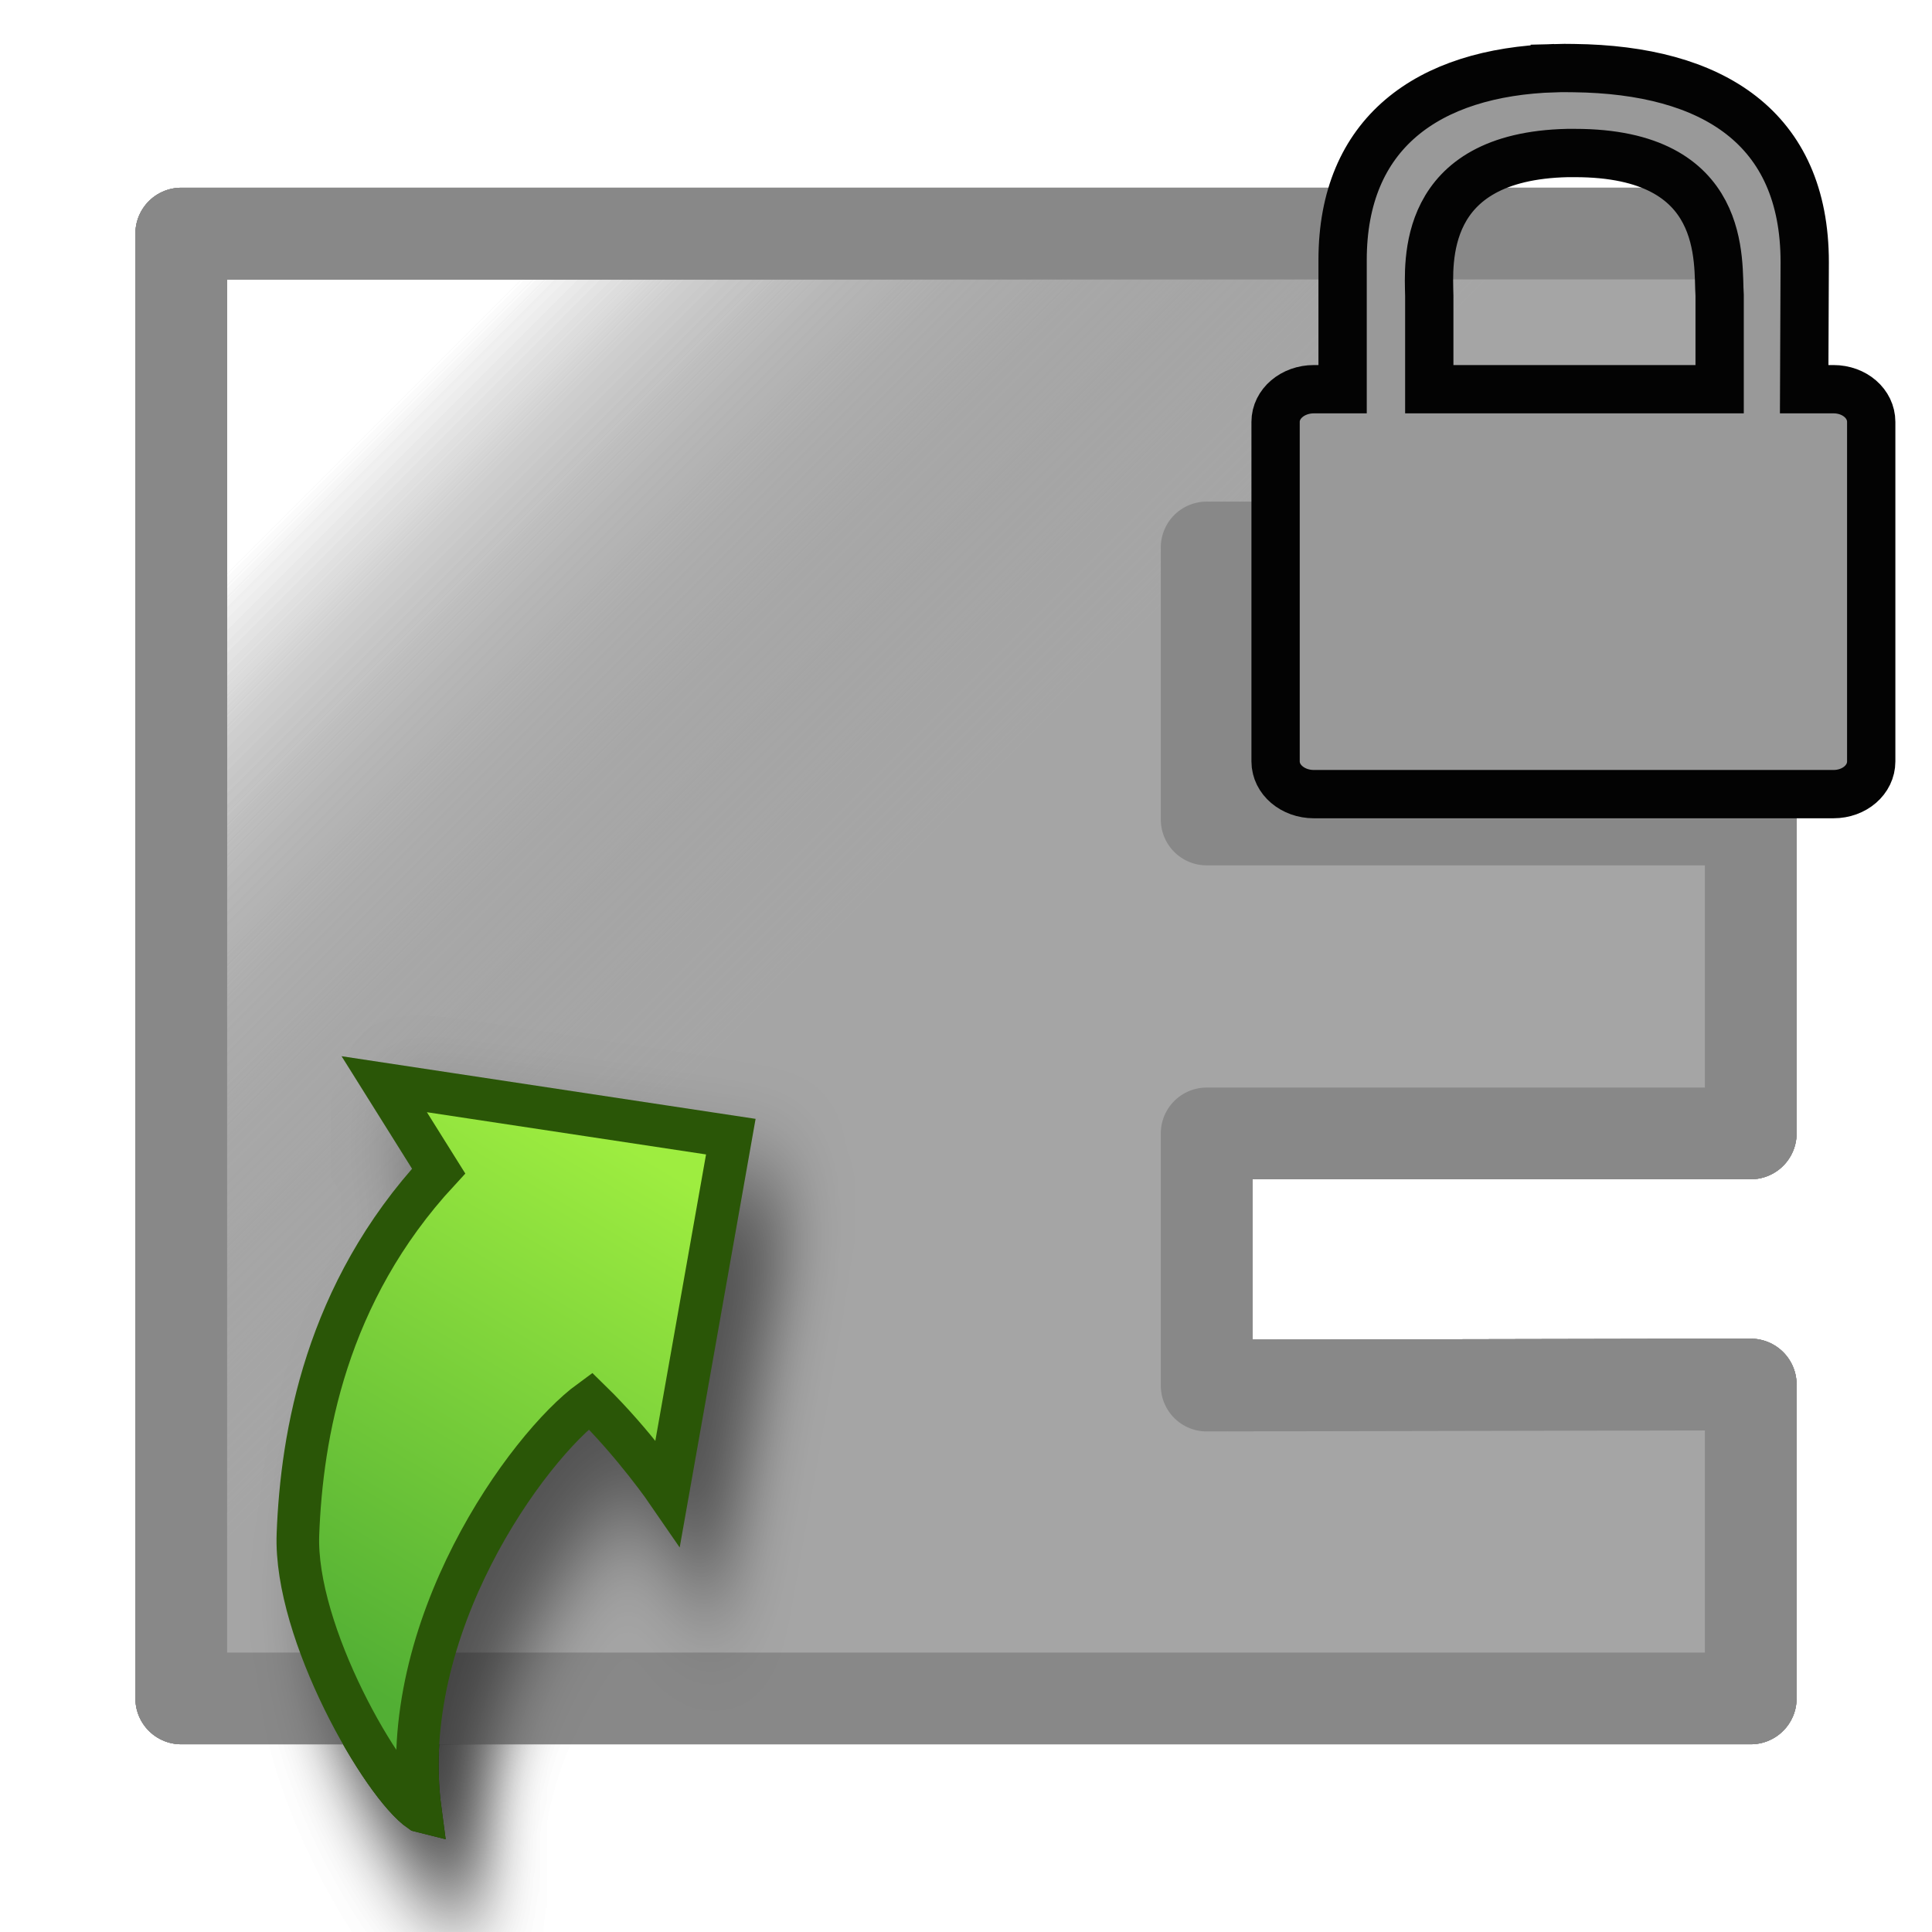
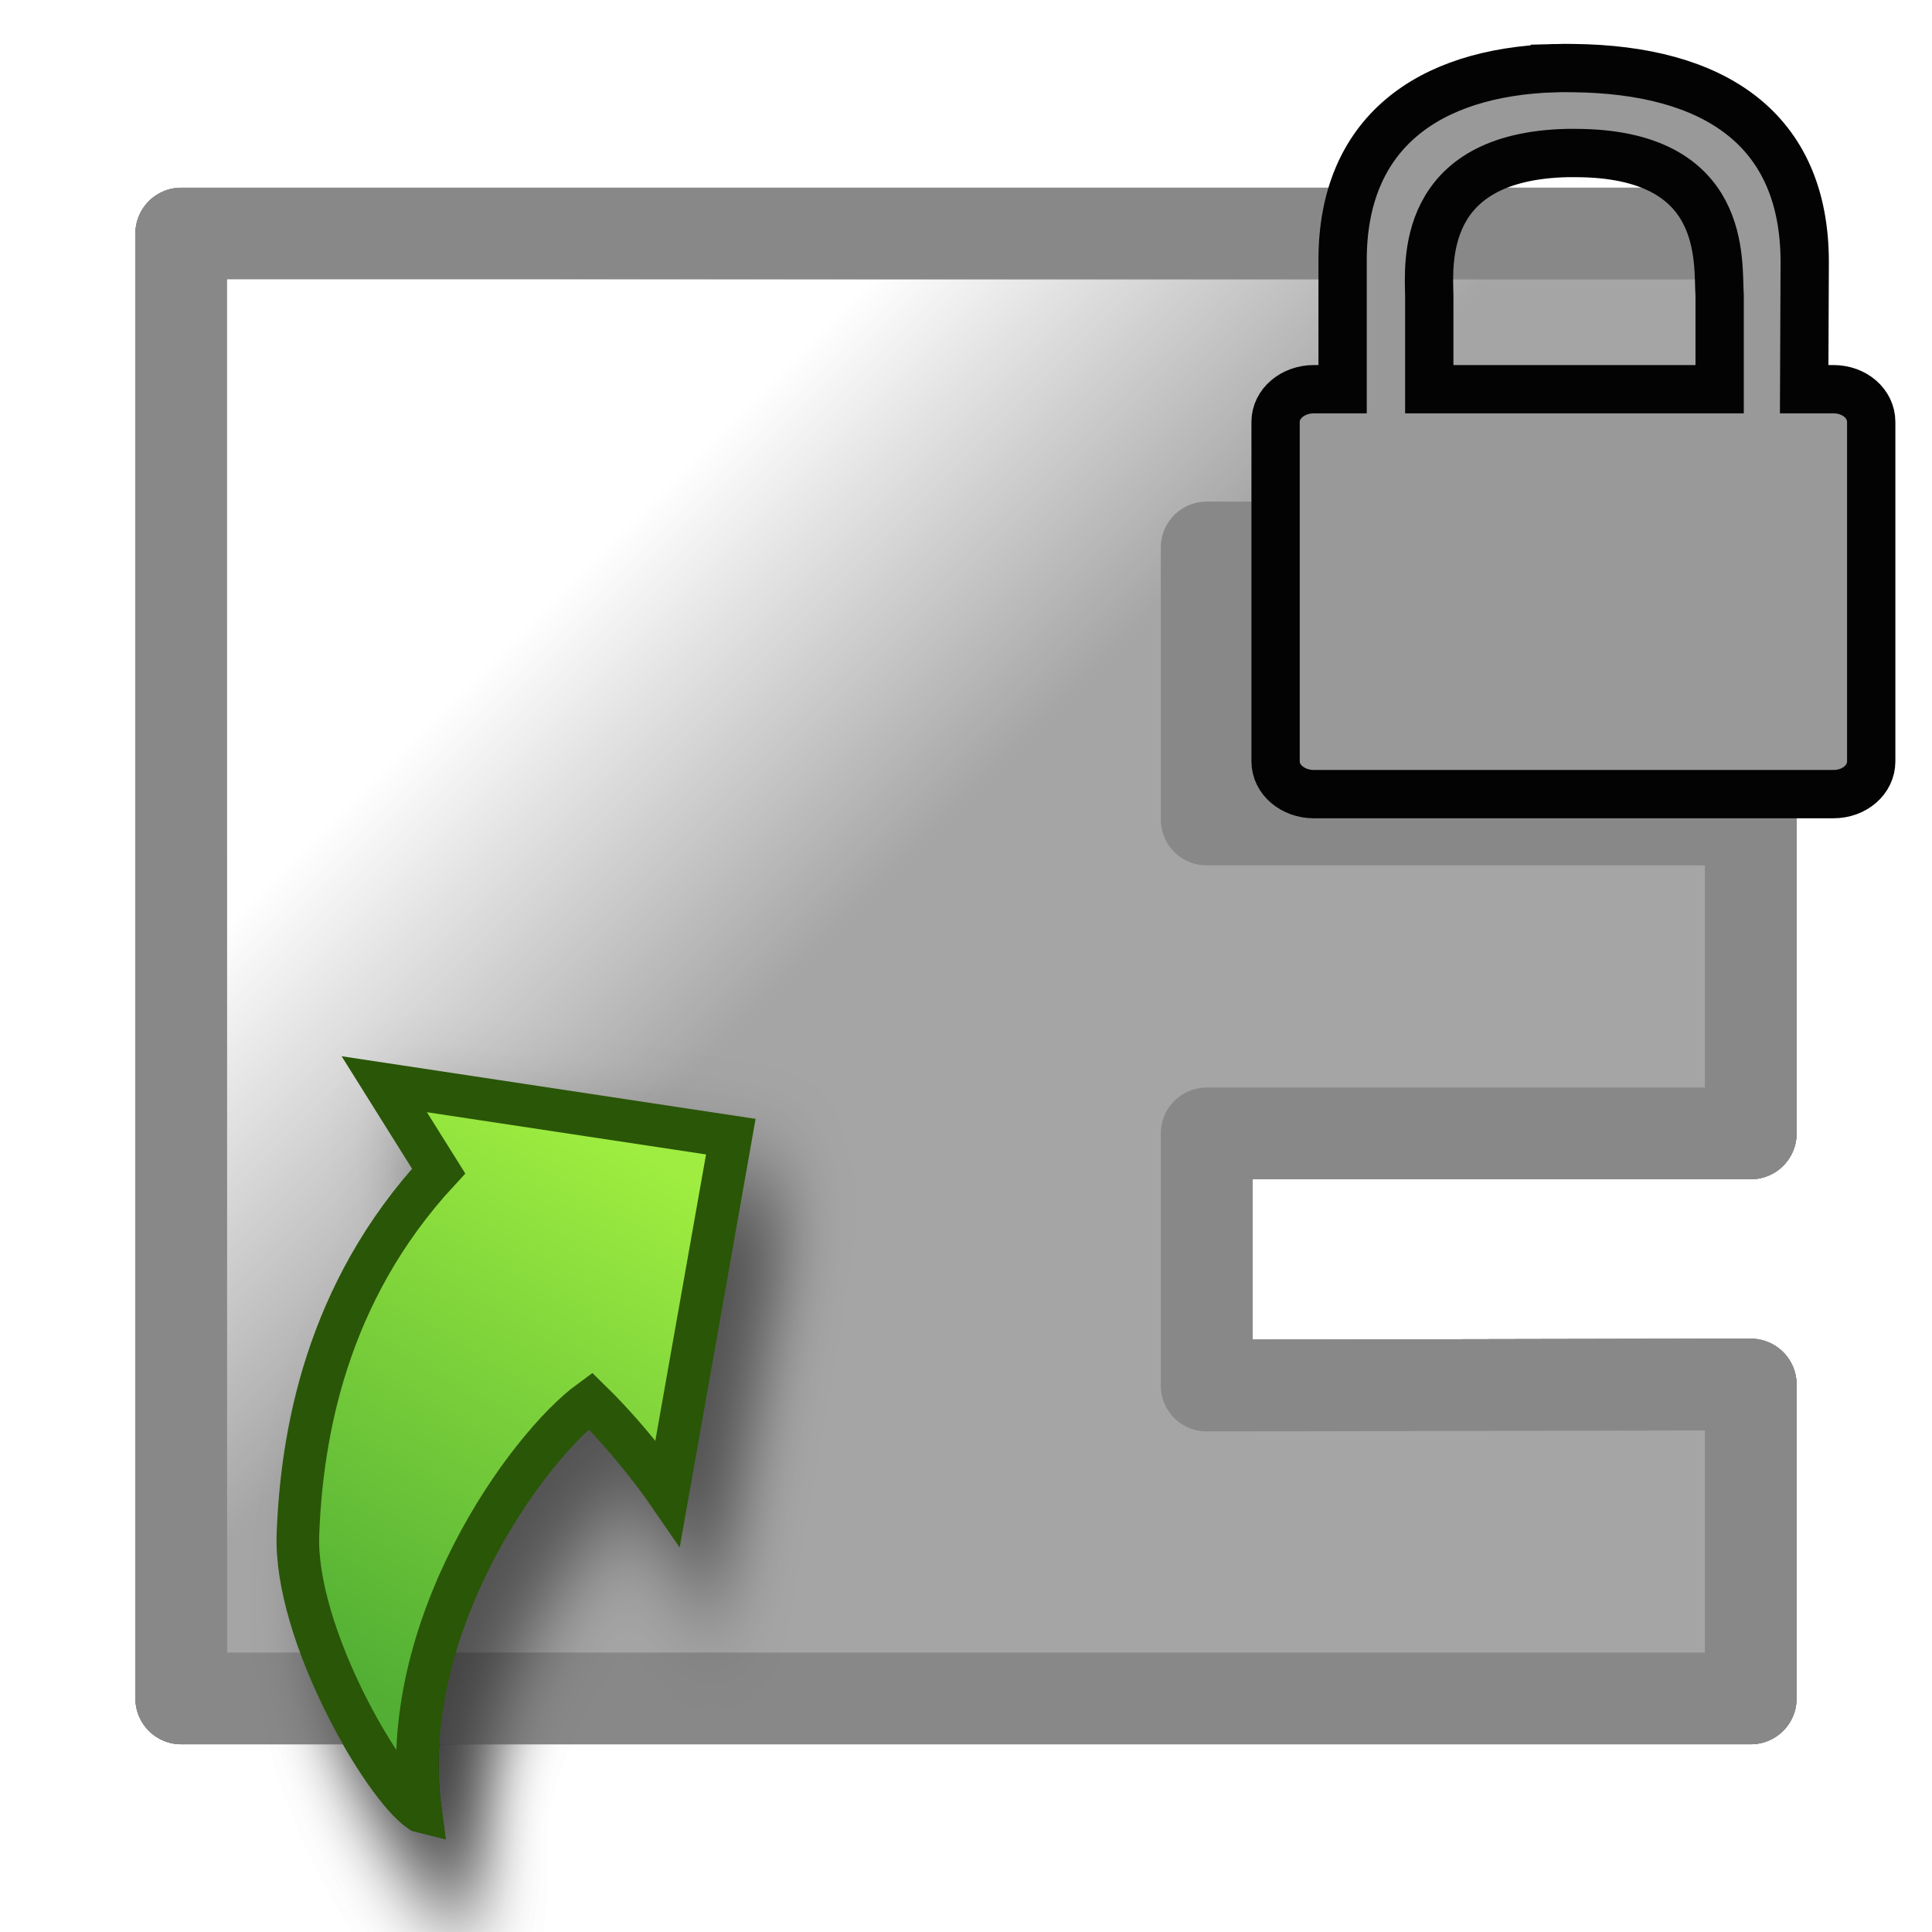
<svg xmlns="http://www.w3.org/2000/svg" height="100mm" viewBox="0 0 100 100" width="100mm">
  <filter id="a" color-interpolation-filters="sRGB">
    <feColorMatrix values="0.4 0.4 0.4 0 0 0.4 0.4 0.4 0 0 0.4 0.4 0.4 0 0 0 0 0 1 0" />
  </filter>
  <linearGradient id="b" gradientUnits="userSpaceOnUse" x1="47.971" x2="22.902" y1="240.499" y2="215.431">
    <stop offset="0" stop-color="#009eff" />
-     <stop offset="1" stop-color="#009eff" stop-opacity="0" />
+     <stop offset="1" stop-color="#fff" />
  </linearGradient>
  <filter id="c" color-interpolation-filters="sRGB">
    <feColorMatrix values="0.4 0.4 0.4 0 0 0.4 0.4 0.4 0 0 0.4 0.4 0.4 0 0 0 0 0 1 0" />
  </filter>
  <linearGradient id="d" gradientTransform="matrix(.7756498 0 0 .5834393 15.16644 3.37017)" gradientUnits="userSpaceOnUse" x1="32.349" x2="7.691" y1="71.676" y2="137.73">
    <stop offset="0" stop-color="#9eed40" />
    <stop offset="1" stop-color="#52af34" />
  </linearGradient>
  <filter id="e" color-interpolation-filters="sRGB">
    <feFlood flood-opacity=".498" result="flood" />
    <feComposite in="flood" in2="SourceGraphic" operator="in" result="composite1" />
    <feGaussianBlur in="composite1" result="blur" stdDeviation="3" />
    <feOffset dx="4" dy="4" result="offset" />
    <feComposite in="SourceGraphic" in2="offset" operator="over" result="composite2" />
  </filter>
  <filter id="f" color-interpolation-filters="sRGB">
    <feColorMatrix values="0.4 0.4 0.4 0 0 0.4 0.4 0.4 0 0 0.4 0.4 0.4 0 0 0 0 0 1 0" />
  </filter>
  <filter id="g" color-interpolation-filters="sRGB">
    <feColorMatrix values="0.4 0.4 0.4 0 0 0.4 0.4 0.4 0 0 0.4 0.4 0.4 0 0 0 0 0 1 0" />
  </filter>
  <filter id="h" color-interpolation-filters="sRGB">
    <feFlood flood-opacity=".498" result="flood" />
    <feComposite in="flood" in2="SourceGraphic" operator="in" result="composite1" />
    <feGaussianBlur in="composite1" result="blur" stdDeviation="3" />
    <feOffset dx="4" dy="4" result="offset" />
    <feComposite in="SourceGraphic" in2="offset" operator="over" result="composite2" />
  </filter>
  <path d="m9.382 209.09h81.236v16.247h-28.162v14.081h28.162v16.247h-28.162v13.053l28.162-.055v16.247h-81.236z" fill="url(#b)" filter="url(#a)" stroke="#1e75c2" stroke-linejoin="round" stroke-width="4.747" transform="translate(0 -197)" />
  <path d="m9.382 209.09h81.236v16.247h-28.162v14.081h28.162v16.247h-28.162v13.053l28.162-.055v16.247h-81.236z" fill="url(#b)" filter="url(#c)" stroke="#1e75c2" stroke-linejoin="round" stroke-width="4.747" transform="translate(0 -197)" />
  <path d="m33.44 92.889c-5.017-12.008.646-26.73 4.092-31.002 3.767 2.114 6.936 4.825 6.936 4.825l-2.2-25.36-24.534 2.751 5.282 4.917c-5.462 10.369-4.497 20.478-2.953 27.266 1.544 6.788 10.342 15.547 13.376 16.603z" fill="url(#d)" fill-rule="evenodd" filter="url(#e)" stroke="#2a5607" stroke-width="3" transform="matrix(.7098157 .1901945 -.1901945 .7098157 15.68939 21.4412)" />
  <path d="m9.382 209.09h81.236v16.247h-28.162v14.081h28.162v16.247h-28.162v13.053l28.162-.055v16.247h-81.236z" fill="url(#b)" filter="url(#f)" stroke="#1e75c2" stroke-linejoin="round" stroke-width="4.747" transform="translate(0 -197)" />
  <path d="m9.382 209.09h81.236v16.247h-28.162v14.081h28.162v16.247h-28.162v13.053l28.162-.055v16.247h-81.236z" fill="url(#b)" filter="url(#g)" stroke="#1e75c2" stroke-linejoin="round" stroke-width="4.747" transform="translate(0 -197)" />
  <path d="m33.44 92.889c-5.017-12.008.646-26.73 4.092-31.002 3.767 2.114 6.936 4.825 6.936 4.825l-2.2-25.36-24.534 2.751 5.282 4.917c-5.462 10.369-4.497 20.478-2.953 27.266 1.544 6.788 10.342 15.547 13.376 16.603z" fill="url(#d)" fill-rule="evenodd" filter="url(#h)" stroke="#2a5607" stroke-width="3" transform="matrix(.7098157 .1901945 -.1901945 .7098157 15.68939 21.4412)" />
  <path d="m80.475-48.474c-6.604.208-10.982 3.383-10.982 9.934v6.685h-1.488c-1.09 0-1.981.751-1.981 1.692v17.575c0 .941.891 1.692 1.981 1.692h26.895c1.09 0 1.954-.751 1.954-1.692v-17.575c0-.941-.863-1.692-1.954-1.692h-1.516l.028-6.577c0-6.953-4.753-9.957-11.946-10.043-.336-.003-.667-.01-.991 0zm.66 4.394c.122-.003.261 0 .386 0 7.982 0 7.37 5.676 7.487 7.368v4.857h-15.029v-4.829c-.029-1.678-.495-7.224 7.156-7.396z" fill="#999" stroke="#030303" stroke-width="2.5" transform="translate(0 52)" />
</svg>
